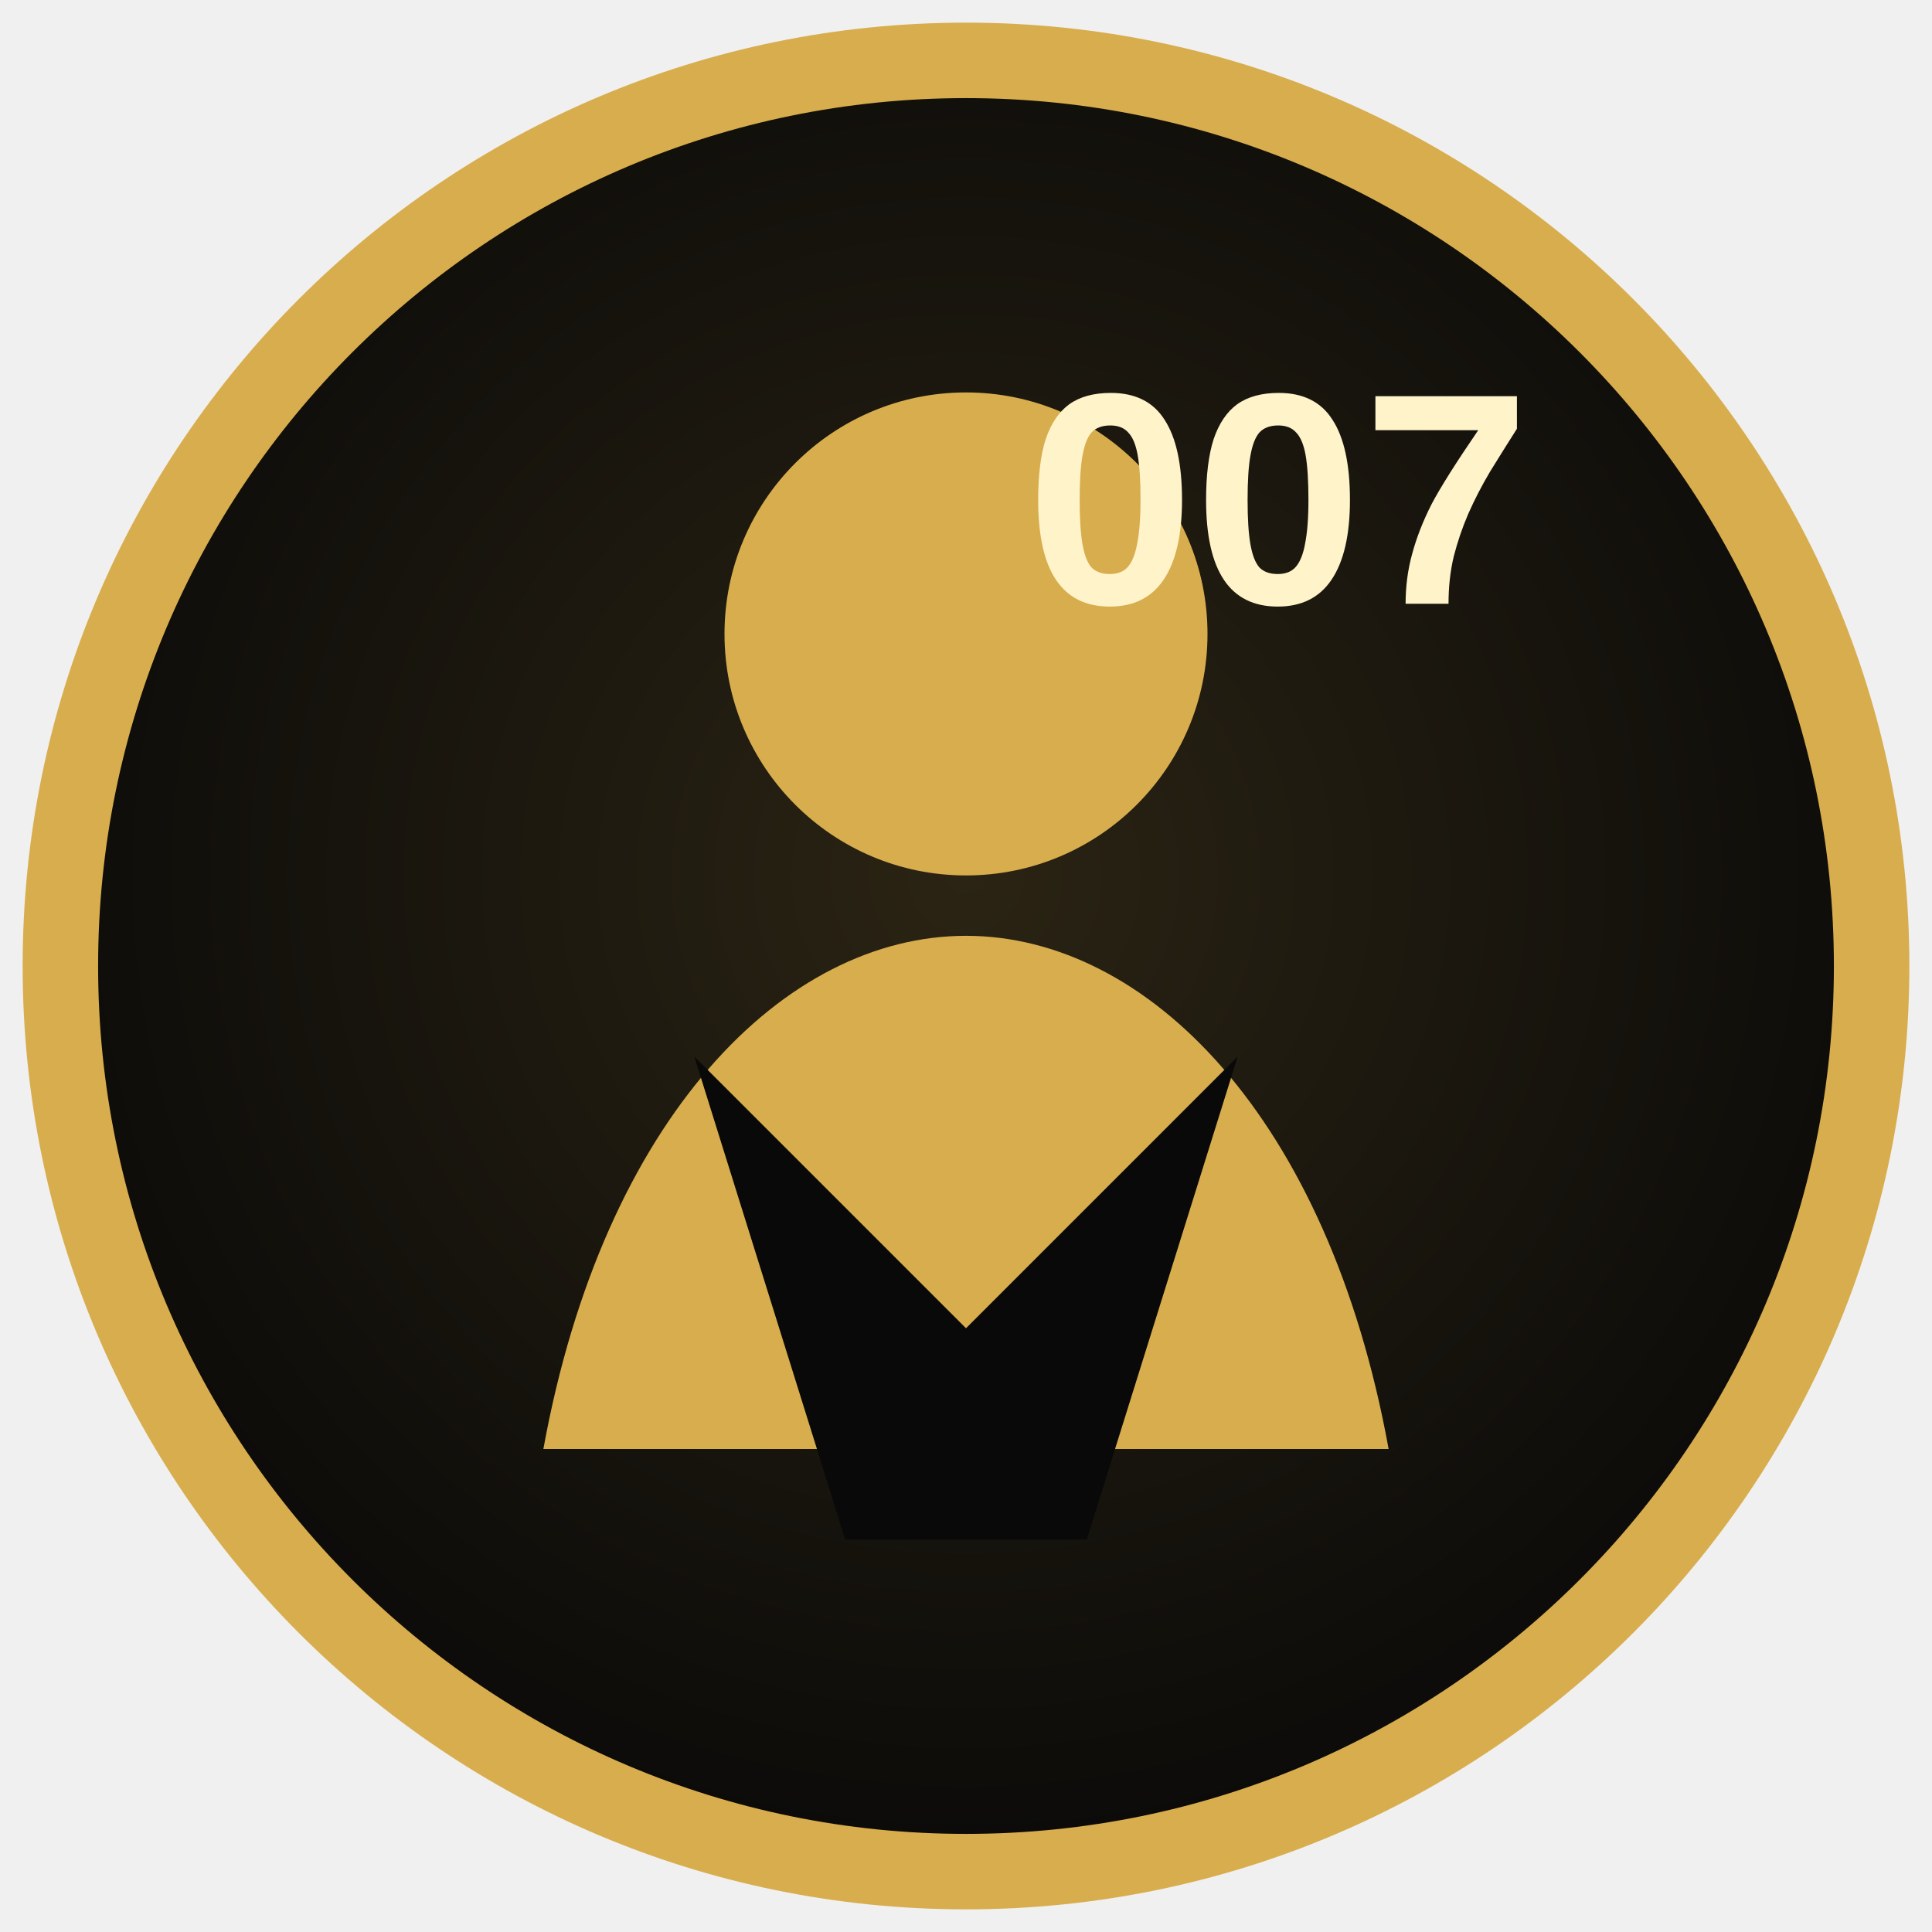
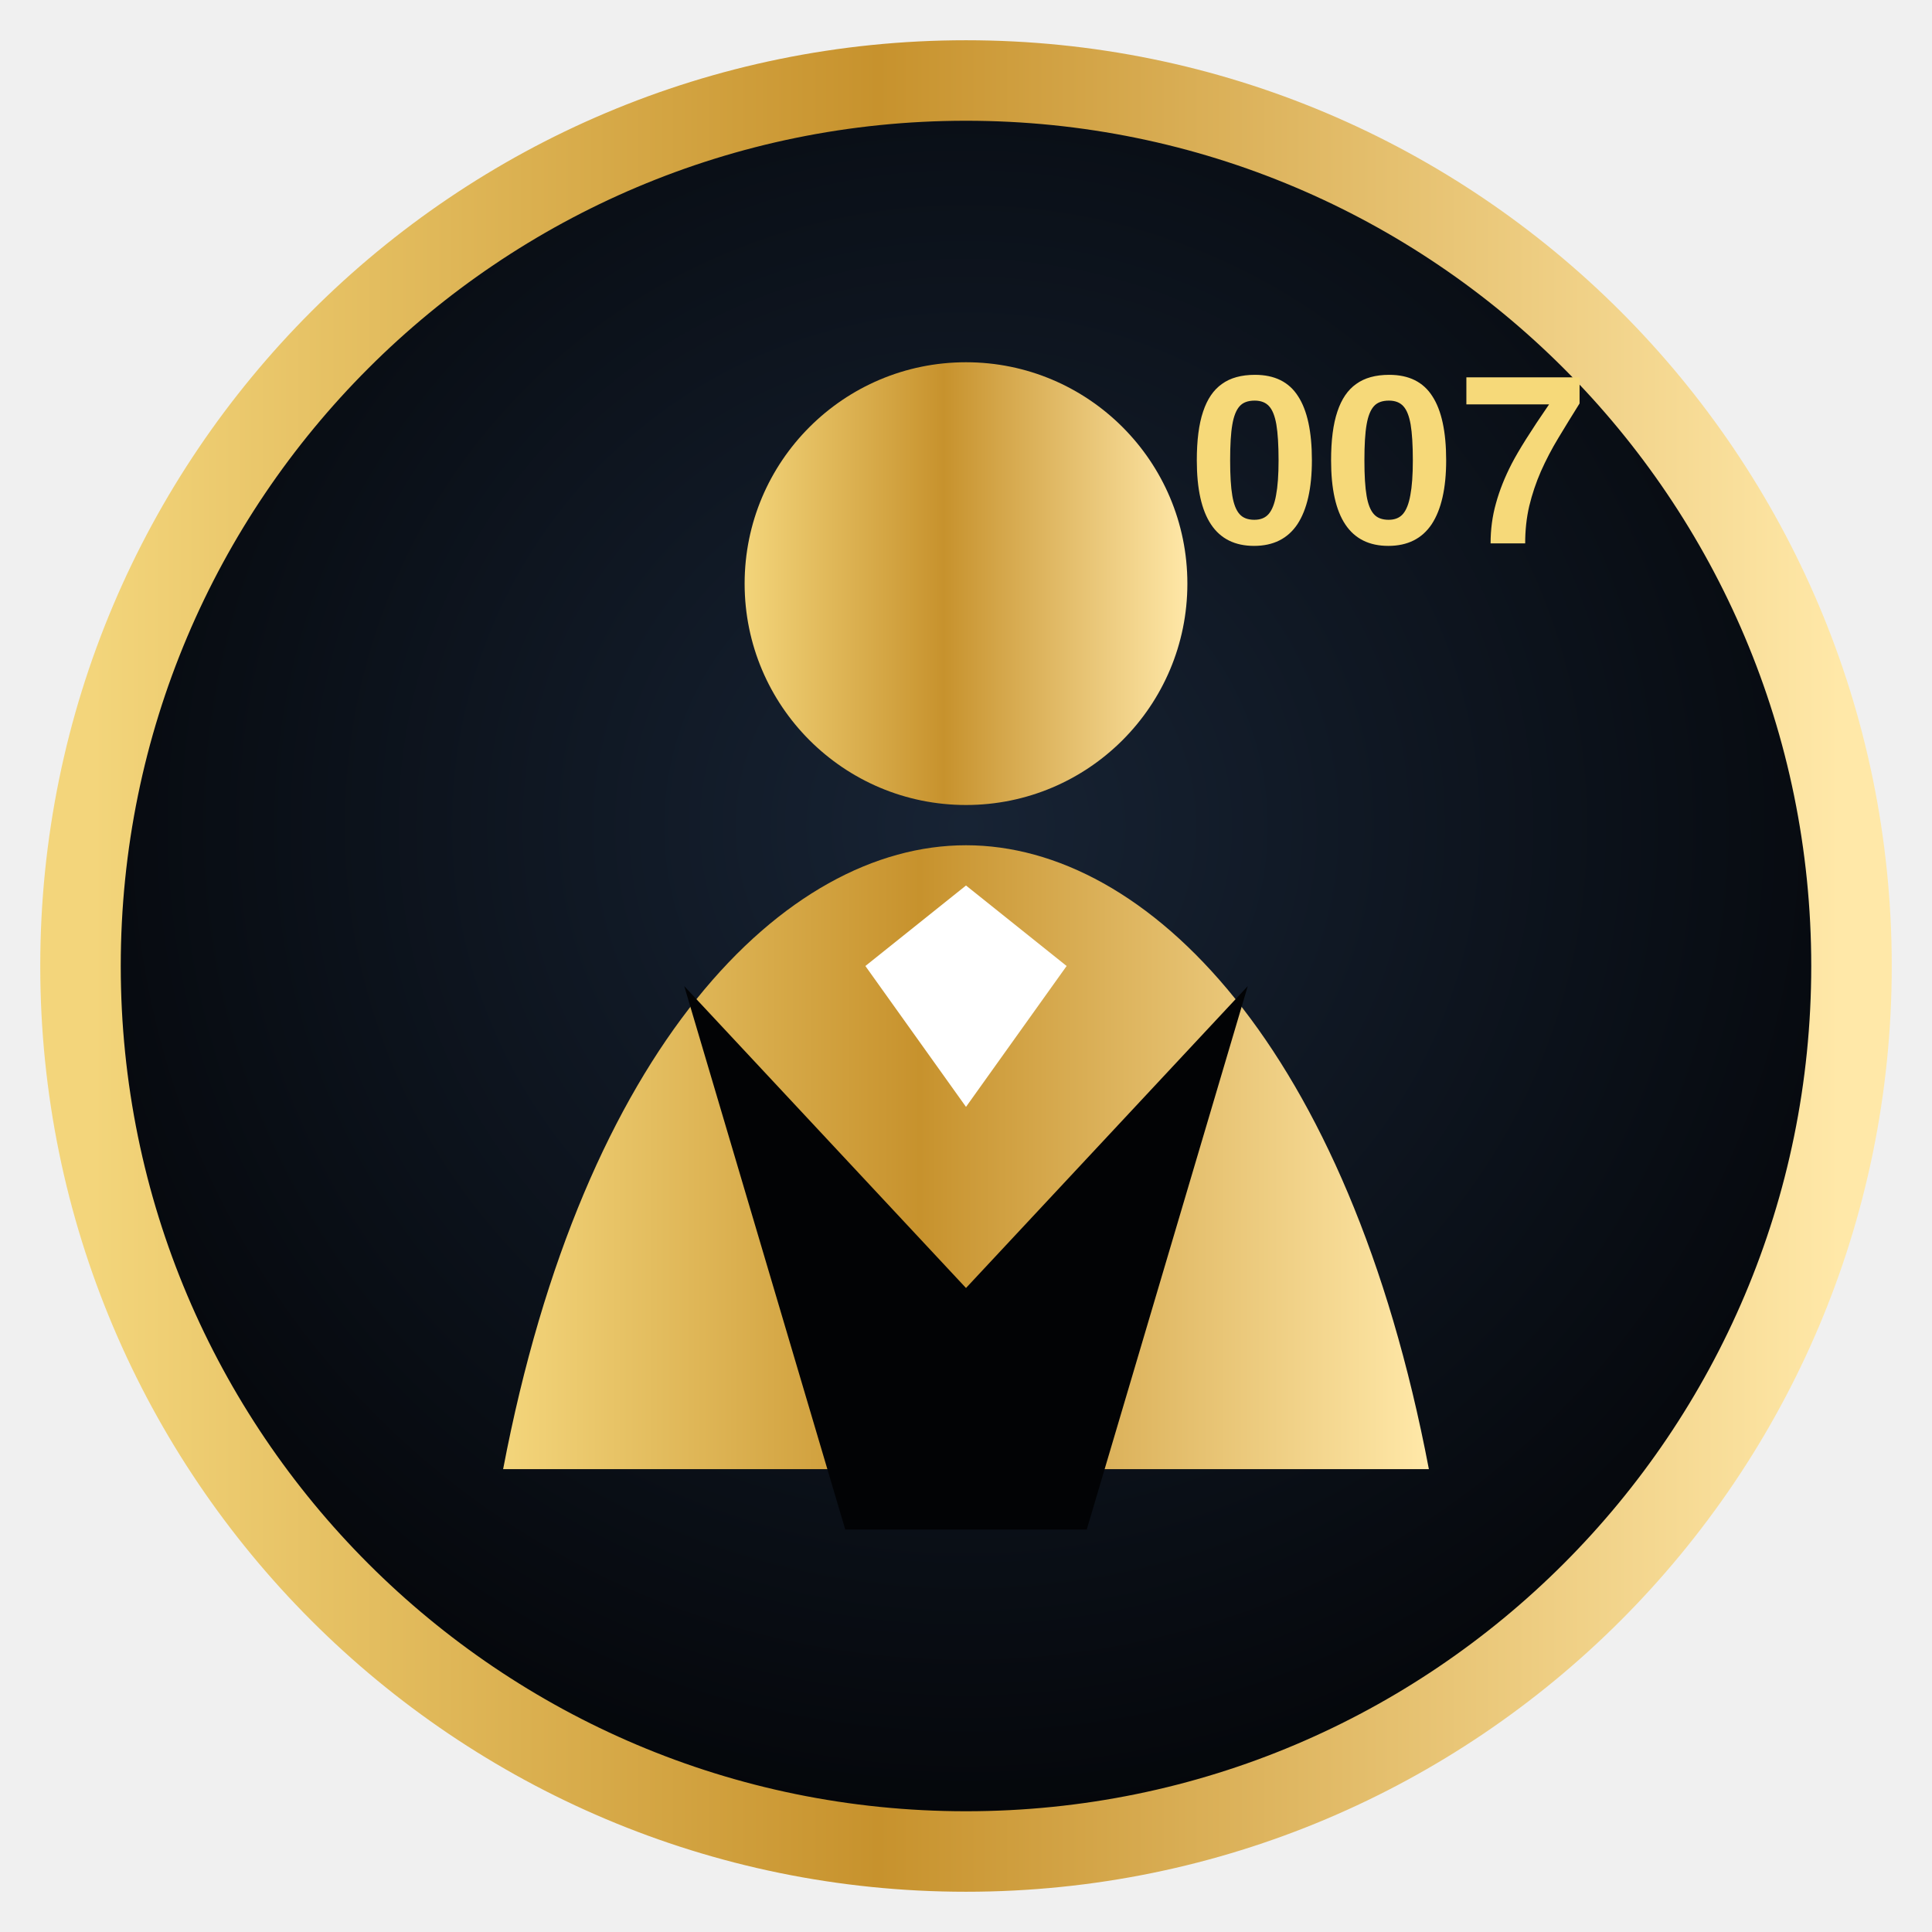
- <svg xmlns="http://www.w3.org/2000/svg" viewBox="0 0 64 64">
+ <svg xmlns="http://www.w3.org/2000/svg" viewBox="0 0 96 96">
  <defs>
-     <radialGradient id="g" cx="50%" cy="45%" r="60%">
-       <stop offset="0%" stop-color="#2b2414" />
-       <stop offset="100%" stop-color="#080808" />
+     <radialGradient id="bg" cx="50%" cy="42%" r="65%">
+       <stop offset="0%" stop-color="#172334" />
+       <stop offset="100%" stop-color="#020305" />
    </radialGradient>
+     <linearGradient id="gold" x1="0" x2="1">
+       <stop offset="0%" stop-color="#f3d57b" />
+       <stop offset="45%" stop-color="#c7922d" />
+       <stop offset="100%" stop-color="#ffe8a8" />
+     </linearGradient>
  </defs>
-   <circle cx="32" cy="32" r="30" fill="url(#g)" stroke="#d8ad4d" stroke-width="2.5" />
-   <circle cx="32" cy="21" r="8" fill="#d8ad4d" />
-   <path d="M18 48c2-11 8-17 14-17s12 6 14 17" fill="#d8ad4d" />
-   <path d="M23 35l9 9 9-9-5 16h-8z" fill="#090909" />
-   <text x="34" y="20" fill="#fff3c9" font-family="Arial,sans-serif" font-weight="700" font-size="10">007</text>
+   <circle cx="48" cy="48" r="44" fill="url(#bg)" stroke="url(#gold)" stroke-width="4" />
+   <circle cx="48" cy="29" r="11" fill="url(#gold)" />
+   <path d="M25 73c4-21 14-31 23-31s19 10 23 31z" fill="url(#gold)" />
+   <path d="M34 49l14 15 14-15-8 27H42z" fill="#020305" />
+   <path d="M43 48l5 7 5-7-5-4z" fill="#fff" />
+   <text x="59" y="27" fill="#f6d979" font-size="12" font-family="Arial" font-weight="700">007</text>
</svg>
